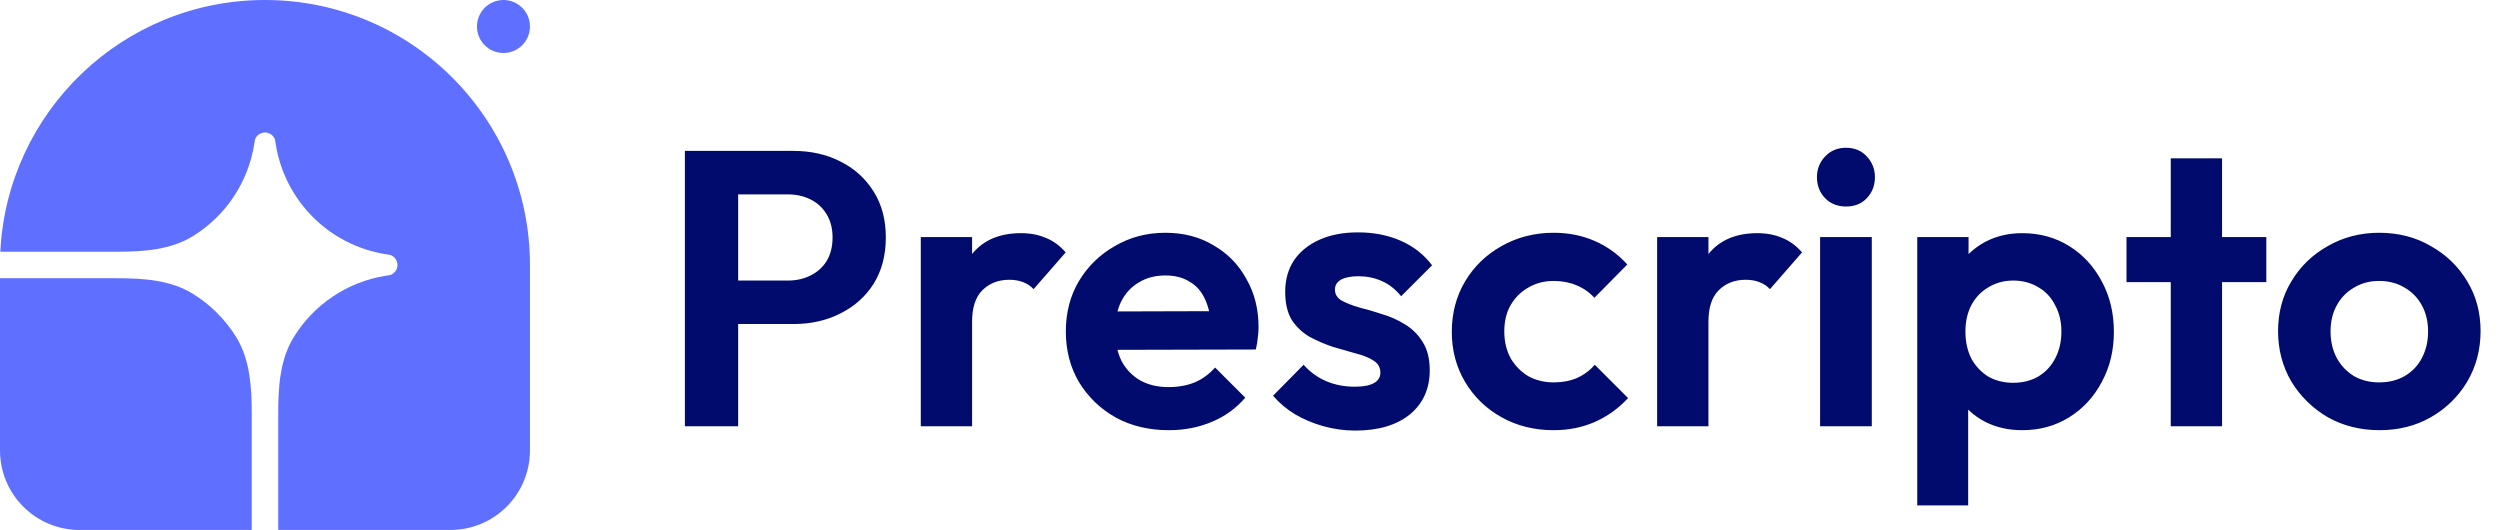
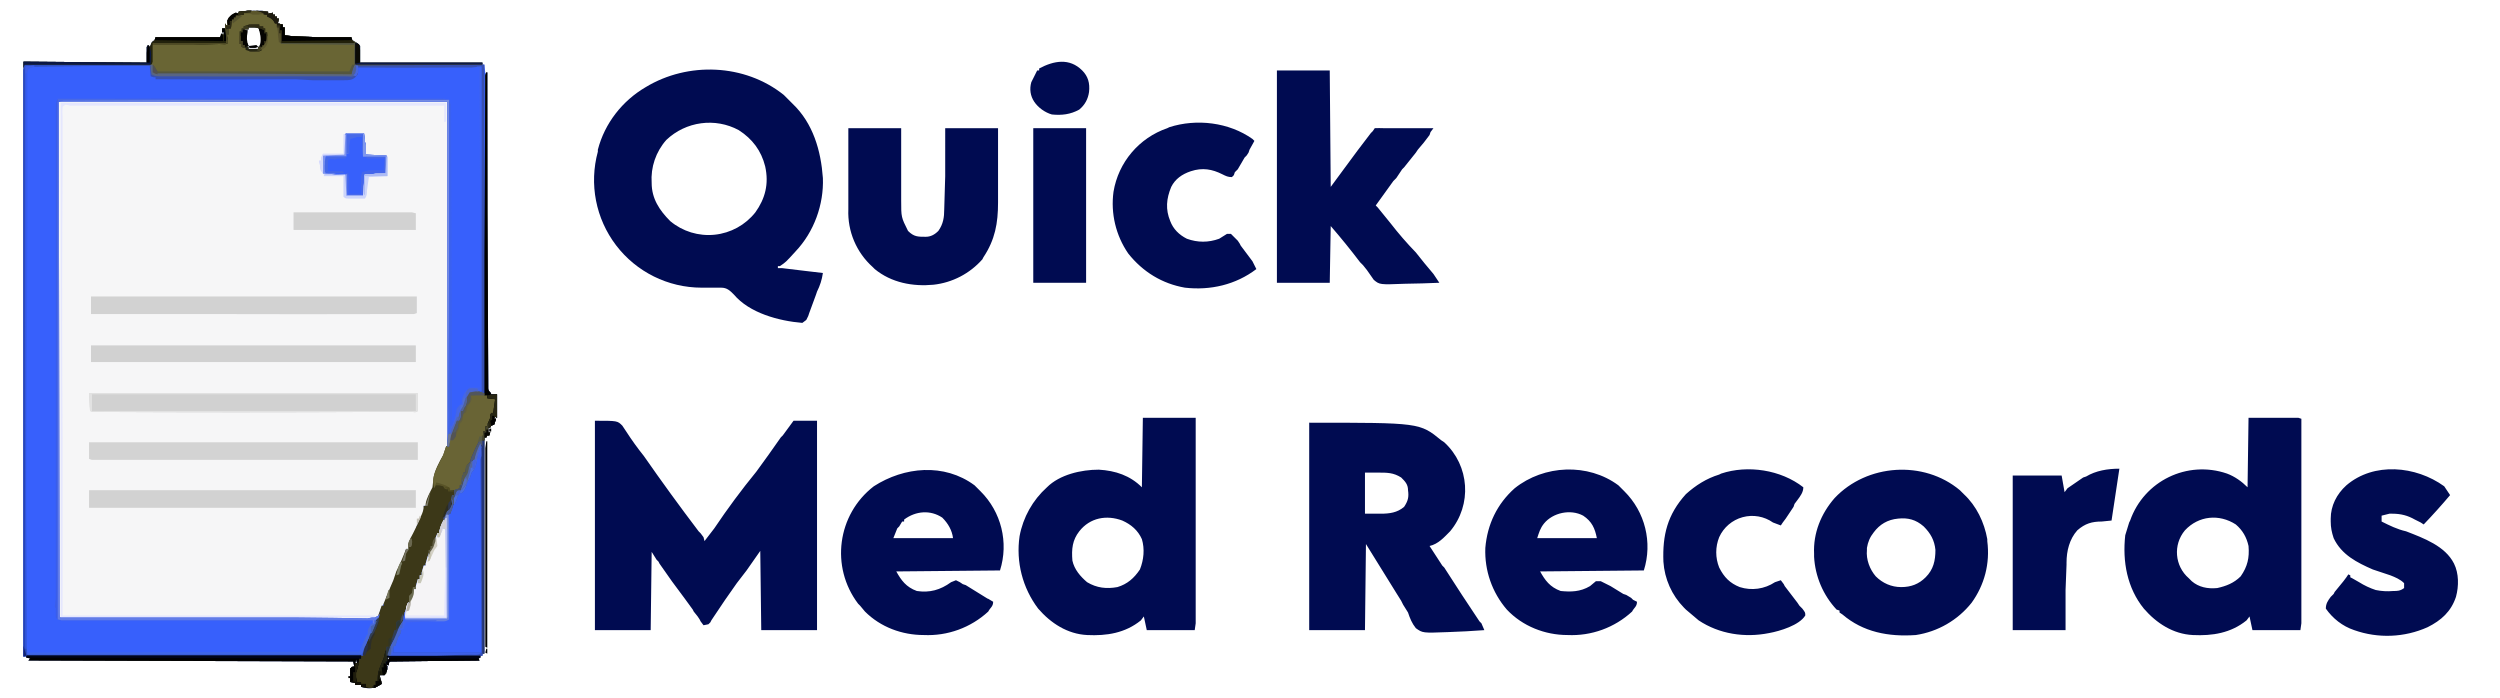
- <svg xmlns="http://www.w3.org/2000/svg" width="217" height="46" viewBox="0 0 217 46" fill="none">
-   <path d="M23 0C35.703 0 46 10.297 46 23V39.1C46 40.93 45.273 42.685 43.979 43.979C42.685 45.273 40.93 46 39.1 46H24.15V35.91C24.15 33.608 24.29 31.223 25.497 29.263C26.362 27.859 27.518 26.657 28.888 25.738C30.258 24.82 31.81 24.208 33.437 23.942L33.878 23.871C34.059 23.808 34.217 23.691 34.328 23.535C34.44 23.379 34.5 23.192 34.5 23C34.5 22.808 34.44 22.621 34.328 22.465C34.217 22.309 34.059 22.192 33.878 22.129L33.437 22.058C31.059 21.67 28.863 20.544 27.159 18.84C25.456 17.137 24.33 14.941 23.942 12.563L23.87 12.122C23.808 11.941 23.691 11.783 23.535 11.671C23.379 11.56 23.192 11.5 23 11.5C22.808 11.5 22.621 11.56 22.465 11.671C22.309 11.783 22.191 11.941 22.129 12.122L22.058 12.563C21.792 14.19 21.18 15.742 20.261 17.111C19.343 18.481 18.141 19.638 16.737 20.502C14.777 21.71 12.392 21.85 10.09 21.85H0.027C0.629 9.682 10.683 0 23 0Z" fill="#5F6FFF" />
-   <path d="M0 24.15H10.09C12.392 24.15 14.777 24.29 16.737 25.498C18.269 26.442 19.558 27.731 20.502 29.263C21.71 31.223 21.85 33.608 21.85 35.91V46H6.9C5.07 46 3.315 45.273 2.021 43.979C0.727 42.685 0 40.93 0 39.1L0 24.15ZM46 2.3C46 2.91 45.758 3.495 45.326 3.926C44.895 4.358 44.31 4.6 43.7 4.6C43.09 4.6 42.505 4.358 42.074 3.926C41.642 3.495 41.4 2.91 41.4 2.3C41.4 1.69 41.642 1.105 42.074 0.674C42.505 0.242 43.09 0 43.7 0C44.31 0 44.895 0.242 45.326 0.674C45.758 1.105 46 1.69 46 2.3Z" fill="#5F6FFF" />
-   <path d="M62.848 28.126V24.352H68.39C69.115 24.352 69.773 24.205 70.362 23.91C70.951 23.615 71.416 23.196 71.756 22.652C72.096 22.085 72.266 21.405 72.266 20.612C72.266 19.841 72.096 19.173 71.756 18.606C71.416 18.039 70.951 17.609 70.362 17.314C69.773 17.019 69.115 16.872 68.39 16.872H62.848V13.098H68.866C70.385 13.098 71.745 13.404 72.946 14.016C74.17 14.628 75.133 15.501 75.836 16.634C76.539 17.745 76.89 19.071 76.89 20.612C76.89 22.153 76.539 23.491 75.836 24.624C75.133 25.735 74.17 26.596 72.946 27.208C71.745 27.82 70.385 28.126 68.866 28.126H62.848ZM59.448 37V13.098H64.072V37H59.448ZM79.923 37V20.578H84.377V37H79.923ZM84.377 27.922L82.643 26.766C82.847 24.749 83.436 23.162 84.411 22.006C85.386 20.827 86.791 20.238 88.627 20.238C89.421 20.238 90.135 20.374 90.769 20.646C91.404 20.895 91.982 21.315 92.503 21.904L89.715 25.1C89.466 24.828 89.16 24.624 88.797 24.488C88.457 24.352 88.061 24.284 87.607 24.284C86.655 24.284 85.873 24.59 85.261 25.202C84.672 25.791 84.377 26.698 84.377 27.922ZM101.457 37.34C99.734 37.34 98.204 36.977 96.867 36.252C95.529 35.504 94.464 34.484 93.671 33.192C92.9 31.9 92.515 30.427 92.515 28.772C92.515 27.14 92.889 25.689 93.637 24.42C94.407 23.128 95.45 22.108 96.765 21.36C98.079 20.589 99.541 20.204 101.151 20.204C102.738 20.204 104.132 20.567 105.333 21.292C106.557 21.995 107.509 22.969 108.189 24.216C108.892 25.44 109.243 26.834 109.243 28.398C109.243 28.693 109.22 28.999 109.175 29.316C109.152 29.611 109.096 29.951 109.005 30.336L95.201 30.37V27.038L106.931 27.004L105.129 28.398C105.084 27.423 104.902 26.607 104.585 25.95C104.29 25.293 103.848 24.794 103.259 24.454C102.692 24.091 101.99 23.91 101.151 23.91C100.267 23.91 99.496 24.114 98.839 24.522C98.181 24.907 97.671 25.463 97.309 26.188C96.969 26.891 96.799 27.729 96.799 28.704C96.799 29.701 96.98 30.574 97.343 31.322C97.728 32.047 98.272 32.614 98.975 33.022C99.677 33.407 100.494 33.6 101.423 33.6C102.262 33.6 103.021 33.464 103.701 33.192C104.381 32.897 104.97 32.467 105.469 31.9L108.087 34.518C107.294 35.447 106.319 36.15 105.163 36.626C104.03 37.102 102.794 37.34 101.457 37.34ZM117.641 37.374C116.712 37.374 115.794 37.249 114.887 37C114.003 36.751 113.187 36.411 112.439 35.98C111.691 35.527 111.045 34.983 110.501 34.348L113.153 31.662C113.72 32.297 114.377 32.773 115.125 33.09C115.873 33.407 116.701 33.566 117.607 33.566C118.333 33.566 118.877 33.464 119.239 33.26C119.625 33.056 119.817 32.75 119.817 32.342C119.817 31.889 119.613 31.537 119.205 31.288C118.82 31.039 118.31 30.835 117.675 30.676C117.041 30.495 116.372 30.302 115.669 30.098C114.989 29.871 114.332 29.588 113.697 29.248C113.063 28.885 112.541 28.398 112.133 27.786C111.748 27.151 111.555 26.335 111.555 25.338C111.555 24.295 111.805 23.389 112.303 22.618C112.825 21.847 113.561 21.247 114.513 20.816C115.465 20.385 116.587 20.17 117.879 20.17C119.239 20.17 120.463 20.408 121.551 20.884C122.662 21.36 123.58 22.074 124.305 23.026L121.619 25.712C121.121 25.1 120.554 24.658 119.919 24.386C119.307 24.114 118.639 23.978 117.913 23.978C117.256 23.978 116.746 24.08 116.383 24.284C116.043 24.488 115.873 24.771 115.873 25.134C115.873 25.542 116.066 25.859 116.451 26.086C116.859 26.313 117.381 26.517 118.015 26.698C118.65 26.857 119.307 27.049 119.987 27.276C120.69 27.48 121.347 27.775 121.959 28.16C122.594 28.545 123.104 29.055 123.489 29.69C123.897 30.325 124.101 31.141 124.101 32.138C124.101 33.747 123.523 35.028 122.367 35.98C121.211 36.909 119.636 37.374 117.641 37.374ZM134.857 37.34C133.179 37.34 131.672 36.966 130.335 36.218C128.997 35.47 127.943 34.45 127.173 33.158C126.402 31.866 126.017 30.415 126.017 28.806C126.017 27.174 126.402 25.712 127.173 24.42C127.943 23.128 128.997 22.108 130.335 21.36C131.695 20.589 133.202 20.204 134.857 20.204C136.149 20.204 137.339 20.442 138.427 20.918C139.515 21.394 140.455 22.074 141.249 22.958L138.393 25.848C137.962 25.372 137.441 25.009 136.829 24.76C136.239 24.511 135.582 24.386 134.857 24.386C134.041 24.386 133.304 24.579 132.647 24.964C132.012 25.327 131.502 25.837 131.117 26.494C130.754 27.129 130.573 27.888 130.573 28.772C130.573 29.633 130.754 30.404 131.117 31.084C131.502 31.741 132.012 32.263 132.647 32.648C133.304 33.011 134.041 33.192 134.857 33.192C135.605 33.192 136.273 33.067 136.863 32.818C137.475 32.546 137.996 32.161 138.427 31.662L141.317 34.552C140.478 35.459 139.515 36.15 138.427 36.626C137.339 37.102 136.149 37.34 134.857 37.34ZM143.839 37V20.578H148.293V37H143.839ZM148.293 27.922L146.559 26.766C146.763 24.749 147.353 23.162 148.327 22.006C149.302 20.827 150.707 20.238 152.543 20.238C153.337 20.238 154.051 20.374 154.685 20.646C155.32 20.895 155.898 21.315 156.419 21.904L153.631 25.1C153.382 24.828 153.076 24.624 152.713 24.488C152.373 24.352 151.977 24.284 151.523 24.284C150.571 24.284 149.789 24.59 149.177 25.202C148.588 25.791 148.293 26.698 148.293 27.922ZM157.984 37V20.578H162.472V37H157.984ZM160.228 17.926C159.502 17.926 158.902 17.688 158.426 17.212C157.95 16.713 157.712 16.101 157.712 15.376C157.712 14.673 157.95 14.073 158.426 13.574C158.902 13.075 159.502 12.826 160.228 12.826C160.976 12.826 161.576 13.075 162.03 13.574C162.506 14.073 162.744 14.673 162.744 15.376C162.744 16.101 162.506 16.713 162.03 17.212C161.576 17.688 160.976 17.926 160.228 17.926ZM175.529 37.34C174.351 37.34 173.285 37.102 172.333 36.626C171.381 36.127 170.622 35.459 170.055 34.62C169.489 33.781 169.183 32.818 169.137 31.73V25.916C169.183 24.828 169.489 23.865 170.055 23.026C170.645 22.165 171.404 21.485 172.333 20.986C173.285 20.487 174.351 20.238 175.529 20.238C177.048 20.238 178.408 20.612 179.609 21.36C180.811 22.108 181.751 23.128 182.431 24.42C183.134 25.712 183.485 27.174 183.485 28.806C183.485 30.415 183.134 31.866 182.431 33.158C181.751 34.45 180.811 35.47 179.609 36.218C178.408 36.966 177.048 37.34 175.529 37.34ZM174.747 33.226C175.563 33.226 176.289 33.045 176.923 32.682C177.558 32.297 178.045 31.775 178.385 31.118C178.748 30.438 178.929 29.656 178.929 28.772C178.929 27.911 178.748 27.151 178.385 26.494C178.045 25.814 177.558 25.293 176.923 24.93C176.289 24.545 175.563 24.352 174.747 24.352C173.954 24.352 173.24 24.545 172.605 24.93C171.971 25.293 171.472 25.814 171.109 26.494C170.769 27.151 170.599 27.911 170.599 28.772C170.599 29.656 170.769 30.438 171.109 31.118C171.472 31.775 171.959 32.297 172.571 32.682C173.206 33.045 173.931 33.226 174.747 33.226ZM166.417 43.868V20.578H170.871V24.896L170.123 28.874L170.837 32.852V43.868H166.417ZM188.421 37V13.744H192.875V37H188.421ZM184.579 24.488V20.578H196.717V24.488H184.579ZM206.542 37.34C204.887 37.34 203.391 36.966 202.054 36.218C200.739 35.447 199.685 34.416 198.892 33.124C198.121 31.809 197.736 30.347 197.736 28.738C197.736 27.129 198.121 25.689 198.892 24.42C199.662 23.128 200.716 22.108 202.054 21.36C203.391 20.589 204.876 20.204 206.508 20.204C208.185 20.204 209.681 20.589 210.996 21.36C212.333 22.108 213.387 23.128 214.158 24.42C214.928 25.689 215.314 27.129 215.314 28.738C215.314 30.347 214.928 31.809 214.158 33.124C213.387 34.416 212.333 35.447 210.996 36.218C209.681 36.966 208.196 37.34 206.542 37.34ZM206.508 33.192C207.346 33.192 208.083 33.011 208.718 32.648C209.375 32.263 209.874 31.741 210.214 31.084C210.576 30.404 210.758 29.633 210.758 28.772C210.758 27.911 210.576 27.151 210.214 26.494C209.851 25.837 209.352 25.327 208.718 24.964C208.083 24.579 207.346 24.386 206.508 24.386C205.692 24.386 204.966 24.579 204.332 24.964C203.697 25.327 203.198 25.837 202.836 26.494C202.473 27.151 202.292 27.911 202.292 28.772C202.292 29.633 202.473 30.404 202.836 31.084C203.198 31.741 203.697 32.263 204.332 32.648C204.966 33.011 205.692 33.192 206.508 33.192Z" fill="#000B6D" />
+ <svg xmlns="http://www.w3.org/2000/svg" width="2555" height="713">
+   <path d="M253 11h15l6 1v2l5-1v2h2v2h2v2h2l-1 5 5 1v3h2v8l8 1h2a1972 1972 0 0 0 23 1h35l1 3 5 3 3 3v17h125v2h2l1 9 2-1a4928250791 4928250791 0 0 1 0 139v3a51475 51475 0 0 1 1 174v7c0 2 1 3 3 5l-1 1h7v24l-2-1-1 2h2l-2 6-3 1-1 2h-2v5h2l-1 3h-2l-1 2h-2v221h-2v2h-2v2l-2 1 1 2-92 1-1 4-2-1 1 2c0 4-1 6-3 9h-5l2 9c-6 4-10 5-17 4l-4-1v-2h-6v-2l-5-1v-14l4-2-1-5-332-1 2-2-4-1v-2l-3 1V63l126 1V48l2-2 1 2 1-2c1-3 1-3 4-5l1-3h66l2-4 1 2 1-3h-2v-4h3v-5l1 2h2l-1-2 2-6 7-5 3 1v-2l9-1Zm1 17v2h-4l1 2 2-1-1 2c-1 6-1 9 2 14l-2 1h2v2h10v-2l2-1c2-7 1-13-2-19h-10Zm-6 6v10h1V34h-1Zm21 1v9h1v-9h-1Zm234 394 1 3ZM396 672l1 4 1-4h-2Zm-32 2-1 4h2l-1-4Zm28 8 1 3Zm-32 2 1 2Z" fill="#F6F6F7" />
+   <path d="M253 11h15l6 1v2l5-1v2h2v2h2v2h2l-1 5 5 1v3h2v8l8 1h2a1972 1972 0 0 0 23 1h35l1 3 5 3 3 3v17h125v2h2l1 9 2-1a4928250791 4928250791 0 0 1 0 139v3a51475 51475 0 0 1 1 174v7c0 2 1 3 3 5l-1 1h7v24l-2-1-1 2h2l-2 6-3 1-1 2h-2v5h2l-1 3h-2l-1 2h-2v221h-2v2h-2v2l-2 1 1 2-92 1-1 4-2-1 1 2c0 4-1 6-3 9h-5l2 9c-6 4-10 5-17 4l-4-1v-2h-6v-2l-5-1v-14l4-2-1-5-332-1 2-2-4-1v-2l-3 1V63l126 1V48l2-2 1 2 1-2c1-3 1-3 4-5l1-3h66l2-4 1 2 1-3h-2v-4h3v-5l1 2h2l-1-2 2-6 7-5 3 1v-2l9-1Zm1 17v2h-4l1 2 2-1-1 2c-1 6-1 9 2 14l-2 1h2v2h10v-2l2-1c2-7 1-13-2-19h-10Zm-6 6v10h1V34h-1Zm21 1v9h1v-9h-1ZM60 104v183a2760749 2760749 0 0 1 0 211v2a87517 87517 0 0 1 0 123v2l1 7h9a1338994416 1338994416 0 0 0 18 0h12a23701 23701 0 0 0 99 0h3a25467 25467 0 0 1 174 1h7l4-3 2-7 2-4 4-6v-3l1-2 8-18 5-12 5-12 1-5h2v-2l7-16 3-8 4-7c2-4 3-7 2-11h2l1-3 1-4 1-2 5-9 1-8c1-9 6-18 10-26 4-7 3-15 3-23a3773 3773 0 0 1 0-17v-13a15569 15569 0 0 0 0-55V104H60Zm443 325 1 3ZM396 672l1 4 1-4h-2Zm-32 2-1 4h2l-1-4Zm28 8 1 3Zm-32 2 1 2Z" fill="#3760FC" />
+   <path d="m801 97 7 7 2 2c21 20 29 48 31 76 1 27-9 55-28 75-10 11-10 11-16 15h-2v2h4l25 3a83478 83478 0 0 0 17 2c-1 7-3 13-6 19l-1 3a1684 1684 0 0 1-7 19l-1 3-1 2-1 2-4 3c-24-2-54-10-70-29-4-4-7-7-13-7h-20a110 110 0 0 1-106-139v-2c7-27 25-50 49-64 43-26 101-24 141 8Zm-120 46a60 60 0 0 0-15 44c0 16 8 28 19 39a61 61 0 0 0 87-9c10-14 14-29 10-47-4-16-13-28-27-37-24-13-54-9-74 10Zm-73 287c23 0 23 0 28 5l4 6a295 295 0 0 0 18 25 2303 2303 0 0 0 56 77l2 2 3 4 1 4 10-13a764 764 0 0 1 43-58 1665 1665 0 0 0 25-35l2-2 11-15h24v214h-57l-1-81-14 20-10 13a1076 1076 0 0 0-24 35l-2 3-1 2-2 2-5 1-3-4-1-2-2-3-4-5-1-2-8-11a845 845 0 0 1-26-36l-1-2-2-2-5-8-1 80h-57V430Zm730 2c113 0 113 0 135 18l3 2a66 66 0 0 1 6 91c-6 6-12 13-21 15l13 20 2 2a2920 2920 0 0 0 36 55l2 2 3 7a875 875 0 0 1-37 2c-26 1-26 1-33-4-4-5-6-10-8-16l-5-8-1-2-1-2a219062 219062 0 0 1-5-8l-31-50-1 88h-57V432Zm57 51v42h16c9 0 17-1 24-7 4-6 5-10 4-17 0-6-3-9-7-13-8-5-14-5-24-5h-13Zm-227-56h54a202963 202963 0 0 1 0 210l-1 7h-14a5148 5148 0 0 1-35 0l-3-14-3 4c-16 13-35 16-55 15s-37-12-50-27a99 99 0 0 1-19-74 89 89 0 0 1 28-50c13-13 35-18 53-18 17 1 32 6 44 18l1-71Zm-65 116c-7 9-8 18-7 30 2 9 8 16 15 22 10 6 20 7 31 5 10-3 17-9 23-18 4-10 5-21 2-31-4-9-11-15-20-19-16-6-33-3-44 11Zm1195-116h51l3 1v20a16343 16343 0 0 0 0 23v19a46636 46636 0 0 1 0 145v2l-1 7h-14a5148 5148 0 0 1-35 0l-3-14-3 4c-16 13-35 16-55 15s-37-12-50-27c-17-21-22-48-19-75l4-13 1-2a78 78 0 0 1 99-48c8 3 15 8 21 14l1-71Zm-65 115a35 35 0 0 0 4 49l3 3c7 6 16 8 26 7 9-2 17-5 24-12 7-10 9-19 8-31-2-9-6-16-13-22-17-11-38-9-52 6Z" fill="#000B51" />
+   <path d="M497 74h1v2a138493 138493 0 0 0 1 321c0 2 1 3 3 5l-1 1h7v24l-2-1-1 2h2l-2 6-3 1-1 2h-2v5h2l-1 3h-2l-1 2h-2v221h-2v2h-2v2l-2 1 1 2-92 1-1 4-2-1 1 2c0 4-1 6-3 9h-5l2 9c-6 4-10 5-17 4l-4-1v-2h-6v-2l-5-1v-14l4-2-1-5-332-1 2-2-4-1v-2l344-1 3-10 7-15 7-19 2-6h2v-2l7-17 3-7 3-9a226 226 0 0 0 10-23h2v-2l2-8a220 220 0 0 0 11-23c2-4 3-7 3-11h2v-2c1-6 4-11 7-17l1-9c1-8 6-17 10-24l3-9h3v-3c0-5 1-8 4-13l4-10h2l2-10h2v-2c4-16 4-16 9-19 5 0 9 2 14 3a442897445 442897445 0 0 0 0-140v-3a156260 156260 0 0 0 0-182l1-3Zm6 355 1 3ZM396 672l1 4 1-4h-2Zm-32 2-1 4h2l-1-4Zm28 8 1 3Zm-32 2 1 2Z" fill="#3C3818" />
+   <path d="M1305 72h54l1 119 14-19a1635 1635 0 0 1 27-36l2-2 2-3a108 108 0 0 1 9 0h4a6265 6265 0 0 0 15 0h32l-3 4-1 3a193 193 0 0 1-12 15l-2 3a1270 1270 0 0 0-12 15l-2 2-6 9-3 3a1590 1590 0 0 1-18 25l2 2 13 16a353 353 0 0 0 26 30 633 633 0 0 0 18 22l2 3 4 6a1191 1191 0 0 1-35 1c-26 1-26 1-32-4l-7-10-4-5-3-3a751 751 0 0 0-30-37l-1 58h-54V72Zm698 429 2 2 2 2c13 12 21 29 24 46v2c3 23-3 45-16 63a90 90 0 0 1-57 33c-28 2-54-3-75-21l-3-2v-2l-3-1a86 86 0 0 1-23-54v-3c-1-21 7-41 21-57 33-35 91-39 128-8Zm-88 43c-4 5-6 10-7 16v2c-1 10 3 20 9 27 7 7 16 11 26 11s18-3 25-10c8-8 10-17 10-28-1-10-5-17-12-24-8-7-16-9-26-8-11 1-19 6-25 14Zm-261-48 4 4 2 2a80 80 0 0 1 20 81l-106 1c5 9 10 16 21 20 10 1 20 1 30-5l6-5h5l10 5 13 8 3 1 5 3 2 2 2 1 2 1c0 5-3 6-5 10a91 91 0 0 1-66 24c-23 0-46-9-62-26a91 91 0 0 1-22-63c2-24 12-45 30-61 30-24 75-26 106-3Zm-76 39c-4 5-5 9-7 15h61c-2-10-5-17-14-23-13-7-31-3-40 8Zm-582-39 4 4 2 2a80 80 0 0 1 20 81l-106 1c5 9 10 16 21 20 13 2 24-1 35-9l5-2 4 2 3 2 3 1a553126341 553126341 0 0 0 21 13l2 1 5 3c0 5-3 6-5 10a91 91 0 0 1-66 24c-22 0-44-8-60-24l-5-6-2-2a86 86 0 0 1 16-120c31-20 72-24 103-1Zm-72 35v2h-2l-3 5-2 2-4 10h61c-1-8-5-15-11-21-12-8-27-7-39 2Zm-57-400h54v20a9690 9690 0 0 0 0 54c0 17 0 17 7 31 6 6 10 6 18 6 5 0 9-2 13-6 5-7 6-14 6-22a339033988 339033988 0 0 1 1-34v-49h54v33a5939 5939 0 0 0 0 43c0 21-3 38-15 56l-1 2a78 78 0 0 1-50 26c-21 2-43-2-60-16l-2-2a75 75 0 0 1-25-59v-3a3642 3642 0 0 1 0-31v-49Zm1631 366 6 9a636 636 0 0 1-27 30l-3-2-4-2-2-1c-7-4-14-6-23-6h-3l-8 2v6c8 4 16 8 25 10 18 7 40 15 49 33 5 10 5 23 2 34-5 15-15 24-29 31a101 101 0 0 1-75 3c-12-4-22-12-29-22 0-5 2-8 5-12l3-3 1-2 9-11 3-4 2-3 2 1v2l2 1 7 4a77 77 0 0 0 17 8 61 61 0 0 0 18 1c4 0 7 0 11-3v-5c-4-4-9-6-14-8l-3-1-15-5c-16-7-32-15-40-32-2-6-3-11-3-17v-3c0-13 6-25 16-34 28-24 71-20 100 1ZM1280 142l2 2-5 9-1 3-2 3-2 2a4460 4460 0 0 1-7 12l-3 3-1 3-2 2c-4 0-6-1-10-3-10-5-20-7-32-3-9 3-16 8-20 16-5 12-6 23-1 35 3 8 9 14 17 18 11 4 22 4 33 0l8-5h4l5 5 2 2 2 3 1 2a1520 1520 0 0 1 12 16l1 2 3 6c-21 16-47 22-73 19-23-4-43-16-58-35a90 90 0 0 1-15-63 83 83 0 0 1 55-65l2-1c28-9 61-5 85 12Zm563 356c0 5-3 9-6 13l-3 4-1 3-8 12-3 4-2 3-8-3a37 37 0 0 0-55 15c-4 10-4 21 0 31 5 10 11 16 21 20a42 42 0 0 0 36-5l6-2 3 4 1 2a3239 3239 0 0 1 13 17l2 3 3 3c3 4 3 4 3 7-6 10-26 16-37 18-25 5-51 1-72-13l-13-11-2-2a74 74 0 0 1-21-47c-1-27 4-48 23-69 10-9 21-16 34-20l2-1c27-9 61-4 84 14Zm323-19-8 53-10 1c-10 0-17 2-25 9-8 9-11 21-11 33v2a2742 2742 0 0 0-1 26v41h-54V486h50l3 17 3-4 16-11 3-1c10-6 22-8 34-8Z" fill="#000B51" />
+   <path d="M491 453c3 4 2 7 2 11v12a7862 7862 0 0 0 0 24v170h-96c-1-4 0-7 2-11l1-2 6-11 1-3 2-6 4-9 4-12h2v-2l2-4 2-8h2v-3l2-7h2v-4h2v-3l2-7h2v-2l2-7 1-3 2-4c3-3 4-6 5-10v-2l2-5h2v-2l7-17 4-1v-2l2-4v-5c1-5 2-8 5-12l4-1v-3c2-6 3-11 7-16l3-9 3-3 2-6 5-11Z" fill="#3861FB" />
+   <path d="M253 11h15l6 1v2l5-1v2h2v2h2v2h2l-1 5 5 1v3h2v8l8 1h2a1972 1972 0 0 0 23 1h35l1 3 5 3 3 3v17h125v2l-128 1-1 8-3 3h-19a4797 4797 0 0 0-22 0h-17a14120 14120 0 0 1-137 0h-2c-4 0-6 0-9-2l-1-9-129-1-1 4v-7l126 1V48l2-2 1 2 1-2c1-3 1-3 4-5l1-3h66l2-4 1 2 1-3h-2v-4h3v-5l1 2h2l-1-2 2-6 7-5 3 1v-2l9-1Zm1 17v2h-4l1 2 2-1-1 2c-1 6-1 9 2 14l-2 1h2v2h10v-2l2-1c2-7 1-13-2-19h-10Zm-6 6v10h1V34h-1Zm21 1v9h1v-9h-1Z" fill="#696534" />
+   <path d="M1056 131h54v158h-54V131Z" fill="#000B51" />
+   <path d="M91 402h336v18c-2 2-4 1-6 1h-8a6754 6754 0 0 0-15 0h-13a26154 26154 0 0 1-287 0h-3l-3-1-1-18Z" fill="#D1D1D1" />
+   <path d="M91 452h336v18a446753 446753 0 0 1-143 0h-3a164004 164004 0 0 0-180 0h-7l-3-1v-17Z" fill="#D3D3D3" />
+   <path d="M91 501h334v18H91v-18Zm2-198h333v17l-3 1h-7a2395208805 2395208805 0 0 1-19 0h-12a24373 24373 0 0 1-150 0h-3a1200540 1200540 0 0 0-139 0v-18Z" fill="#D2D2D2" />
+   <path d="M93 353h332v17H93v-17Z" fill="#D1D1D1" />
+   <path d="M59 101h15a3168 3168 0 0 0 19 0h14a12774 12774 0 0 1 189 0h7a114520 114520 0 0 1 145 0h4l7 1a457948 457948 0 0 1 0 146v3a169022 169022 0 0 0-1 203h-1V104H60l1 527h243a7435 7435 0 0 1 72 1l4-1h3l4-2 1-2-1 5-4 2v4h-2v-4h-2a133679 133679 0 0 1-134 0h-3a49680 49680 0 0 0-168 0H64c-4 0-5 0-7-3v-9l-1-2 1-9a4220 4220 0 0 0 0-25v-19a14436 14436 0 0 1 0-69v-2a225526 225526 0 0 0 0-172v-80a501824 501824 0 0 1 0-131v-3c0-4 0-6 2-9Z" fill="#3A5DE9" />
+   <path d="M25 66a67779 67779 0 0 1 117 0h10l3 1a74 74 0 0 1 0 7v2l11 1h11a15082 15082 0 0 1 22 0h14a38614 38614 0 0 0 140 0h2c5 0 5 0 8-2l1-4 1-5h130v336h-5l-1-2h3V68l-10 1h-15a5764 5764 0 0 1-101 0v3c0 4 0 4-3 7s-7 3-11 3h-11a2776 2776 0 0 0-22 0l-17-1a9797 9797 0 0 1-143 0v-2h-2l-3-1-1-11-127 1v93a831878 831878 0 0 0 0 161v3a510454 510454 0 0 1 1 333v3l1 8 342-1 3-10 3-2-5 14-347 1V462a3586107 3586107 0 0 0 0-240v-3a113552 113552 0 0 0 0-139v-8l1-6Z" fill="#3750B2" />
+   <path d="m485 399 10 3v2h3v3l8 1c0 9 0 9-2 14h-2v2c0 4-2 8-4 12h-2v5h-2v7l-1 2-2 1-3 4-1 3-5 11-1 3-3 3c-2 3-2 5-2 8h-2l-2 13h-2v3c-3 2-6 2-10 2l-2-3-12-4-2 5c-4-11 2-19 6-28l3-6 3-9h3v-3c0-5 1-8 4-13l4-10h2l2-10h2v-2c5-19 5-19 12-19Z" fill="#696435" />
+   <path d="M1106 72c6 6 8 13 7 22-1 7-4 13-10 18-9 5-18 6-28 5-7-2-14-7-18-13s-5-13-3-20l6-12h2v-2c15-8 31-11 44 2Z" fill="#000B51" />
+   <path d="M455 529h2v103h-43c1-11 1-11 3-16h2v-2l2-4 2-8h2v-3l2-7h2v-4h2v-3l2-7h2v-2l2-7 1-3 2-4c3-3 4-6 5-10v-2l2-5h2v-2c1-5 3-10 6-14Z" fill="#F5F4F6" />
+   <path d="M300 217a62465 62465 0 0 1 111 0h10l4 1v17H300v-18Z" fill="#D2D2D2" />
+   <path d="M356 136h16l1 7v2l1 3v10l21 1v16l-1 3h-8l-3 1h-10v10l-1 3v6l-1 3h-11l-7-1v-8a483394954 483394954 0 0 0 0-13h-19l-4-2v-18l7-1h15v-18c0-3 1-4 4-4Z" fill="#3760FB" />
+   <path d="M62 105h394v19l-2 1v-17h-6a573037 573037 0 0 1-158 0h-4a216410 216410 0 0 0-211 0h-3l-5-1-3 2a72 72 0 0 0 0 11v9a5465 5465 0 0 1 0 24v19a19812 19812 0 0 0 0 278v179h319v2H62V105Z" fill="#E5E7FE" />
+   <path d="M25 66h129v1L26 68v93a831878 831878 0 0 0 0 161v3a510454 510454 0 0 1 1 333v3l1 8 342-1 3-10 3-2-5 14-347 1V462a3586107 3586107 0 0 0 0-240v-3a113552 113552 0 0 0 0-139v-8l1-6Z" fill="#2E50C4" />
+   <path d="M27 670h342v3h-2v2c-1 5-1 9-4 14l2 8h4v2h5v3l3 1-8-1v-2h-6v-2l-5-1v-14l4-2-1-5-332-1 2-2-4-1v-2Zm337 4-1 4h2l-1-4Zm-4 10 1 2Z" />
+   <path d="M62 102h397v224a179832 179832 0 0 1-1 128h-1V104H61l1-2Z" fill="#748BE4" />
+   <path d="m262 11 12 1v2l5-1v2h2v2h2v2h2l-1 5 5 1v3h2v8l8 1h2a1972 1972 0 0 0 23 1h35l1 3 5 3 3 3v17h125v2l-130 1-3 9a83028 83028 0 0 1-194 0h-2c-6 0-6 0-8-2v-8c3 2 3 4 5 7h196l3-7h2V46l-75-1V34h-2v-6h-2v-4h-2l-1-2c-2-3-4-4-7-5v-2h-2l-3-1h-3l-2-1-1-2Z" fill="#54563F" />
+   <path d="M59 104h1l1 527h243a7435 7435 0 0 1 72 1l4-1h3l4-2 1-2-1 5-4 2v4h-2v-4a424257893 424257893 0 0 0-137 0h-3a149438 149438 0 0 0-168 0H63l-4-1V104Z" fill="#617CE8" />
+   <path d="M253 11h4l-1 2h-7v2l-8 1v2h-2v2h-2l-1 9h-2v6h-2v2l1 2v5c-2 2-5 1-8 1h-2a2588 2588 0 0 1-26 1h-41v17l-1 3h-37a20665 20665 0 0 1-93 0l-1 4v-7l126 1V48l2-2 1 2 1-2c1-3 1-3 4-5l1-3h66l2-4 1 2 1-3h-2v-4h3v-5l1 2h2l-1-2 2-6 7-5 3 1v-2l9-1Z" fill="#22220C" />
+   <path d="M497 74h1v2a138493 138493 0 0 0 0 137v3a51475 51475 0 0 1 1 181c0 2 1 3 3 5l-1 1h7v24l-2-1-1 2h2l-2 6-3 1-1 2h-2v5h2l-1 3h-2l-1 2h-2v3h-2l1-9h2v-5h2v-2l3-7v-3l1-2h2l2-14-8-1v-3h-3a429535 429535 0 0 1 0-141v-2a158662 158662 0 0 0 1-177v-7l1-3Zm6 355 1 3Z" />
+   <path d="M491 453c3 4 2 7 2 11v12a7862 7862 0 0 0 0 24v170h-96c-1-4 0-7 2-11l1-2 5-9 2-5c1-4 2-6 5-9l-1 8h-2l1 2c0 3-1 4-3 7l-3 9h-2v7h90l-1-207c-3 3-3 8-4 13-1 4-2 7-5 10l-2 6-2 3-1 3c-1 4-2 6-5 9h-3l-1 3-3 8h-2c-1-6 1-8 4-13l4-1v-3c2-6 3-11 7-16l3-9 3-3 2-6 5-11Z" fill="#304DB8" />
+   <path d="m383 634 2 1-7 16-2 3-3 6-3 9H28v-2l339-1 3-7a791 791 0 0 1 5-10l1-1v-4l3-6 2-1 2 1v-4Z" fill="#3F66E9" />
+   <path d="M91 402h336v18c-2 2-4 1-6 1h-8a6754 6754 0 0 0-15 0h-13a26154 26154 0 0 1-287 0h-3l-3-1-1-18Zm3 1v17h331v-17H94Z" fill="#E2E2E2" />
+   <path d="M27 670h342v3l-342-1v-2Z" fill="#00041A" />
+   <path d="M490 450h5v218h-2v-3a180751 180751 0 0 0-1-203l-1-8-1 3-2 5-1 2-2 6-3 1-1 4-3 9c-3 4-4 7-5 11l-2 6h-2l-2 1-2 5-1 2v5l-4 11-4 2-2 5-1-4 1-2 1-2 4-3v-2l3-13h2v-5l6-2v-3h2v-8l2-5h2v-3c0-4 1-4 4-7l2-6 4-9 1-2 3-6Z" fill="#233477" />
+   <path d="M24 70h1v172a2216749 2216749 0 0 0 0 81v3a508744 508744 0 0 1 1 328v3l1 13-3 1V70Z" fill="#2645B7" />
+   <path d="M35 67v1l-3 1-4 2a272 272 0 0 0 0 12v11a21257 21257 0 0 1 0 126v3a1020401 1020401 0 0 1-1 271v169h-1V68l9-1Z" fill="#335AEF" />
+   <path d="M459 104h1v331l3-1 2-4v-3l2-10 3-3 2-1v-2c0-5 2-8 5-12 3-2 4-2 7-2h4l1 3h-7c-4 6-6 13-9 20h-2v3c0 3 0 4-2 7h-2v2l-3 8-1 3-3 5-1 4v4h-2v-2a263 263 0 0 0 1-40v-13a26183 26183 0 0 0 1-152v-3a1294303 1294303 0 0 1 0-142Z" fill="#4165E4" />
+   <path d="M394 665h1v5h96v2l-2 1 1 2-92 1-1 4-2-1 1 2c0 4-1 6-3 9h-5l2 9-7 4-3-1h2v-2h2v-4h2v-3c0-7 3-13 6-20l2-8Zm2 7 1 4 1-4h-2Zm-4 10 1 3Z" fill="#000415" />
+   <path d="m262 11 12 1v2l5-1v2h2v2h2v2h2l-1 5 5 1v3h2v8l8 1h2a1972 1972 0 0 0 23 1h35l1 3 3 3h-76V34h-2v-6h-2v-4h-2l-1-2c-2-3-4-4-7-5v-2h-2l-3-1h-3l-2-1-1-2Z" fill="#21200A" />
+   <path d="M356 136h16l1 7v2l1 3v10l21 1v16l-1 3h-8l-3 1h-10v10l-1 3v6l-1 3h-11l-7-1v-8a483394954 483394954 0 0 0 0-13h-19l-4-2v-18l7-1h15v-18c0-3 1-4 4-4Zm1 6-1 8v7h-2v3h-21l-1 9v4l1 4a88 88 0 0 0 8 0l3 1h11v21h16l1-21 22-1v-17h-23l-1-20h-8c-3 0-3 0-5 2Z" fill="#7C93EE" />
+   <path d="M154 66h2l1 6 1 3a189 189 0 0 0 10 0h9a14075 14075 0 0 1 22 0h17a50196 50196 0 0 0 144 1l2-9h3l-2 10c-3 2-6 1-10 1h-11a4797 4797 0 0 0-22 0h-17a14120 14120 0 0 1-137 0h-2c-4 0-6 0-9-2l-1-5v-5Z" fill="#586583" />
+   <path d="M497 451h1v211l-2-1a178123 178123 0 0 1 0-201v-2l1-7Z" />
+   <path d="M59 101h396v1h-3a610707 610707 0 0 0-165 0h-3a226997 226997 0 0 1-215 1h-4l-6 1v-3Z" fill="#4869E5" />
+   <path d="M487 68h5v332l-4-1v-2l-10 2 1-3h12a141137 141137 0 0 0 0-139v-3a51807 51807 0 0 1-1-182v-2l-3-2Z" fill="#3D62EE" />
+   <path d="M363 44h2l3 3v17h125v2H363V44Z" fill="#0D1945" />
+   <path d="M460 106h1l1 325 2-1-1 5h-3V106Z" fill="#3B61EF" />
+   <path d="M457 525h2a15853 15853 0 0 1 0 98v10c-3 2-4 2-7 2h-6a1502058847 1502058847 0 0 0-34-1l1-8 2-1-1 7h43V529h-2l2-4Z" fill="#627EE4" />
+   <path d="M260 25h5v2h4v2h2v4h2c1 6 0 11-4 16l-1 1-1 2-7 1h-3l-6-2v-2l-4-1v-3h-2V32h2v-3h2v-2c4-2 7-2 11-2Zm-6 3v2h-4l1 2 2-1-1 2c-1 6-1 9 2 14l-2 1h2v2h10v-2l2-1c2-7 1-13-2-19h-10Zm-6 6v10h1V34h-1Zm21 1v9h1v-9h-1Z" fill="#252513" />
+   <path d="M151 46c5 5 3 13 3 20H25l-1 4v-7l126 1V48l1-2Z" fill="#0A1744" />
+   <path d="M411 634h1l-1 8h-2l1 2c0 3-1 4-3 7l-3 9h-2v7h90c-3 3-7 2-11 2h-3a1926 1926 0 0 1-31 1h-50c-1-4 0-7 2-11l1-2 6-11 1-3 4-9Z" fill="#3D60E7" />
+   <path d="M287 25h2v3h2v8l8 1h2a1972 1972 0 0 0 23 1h35l1 3-72 1V31h-2l1-6Z" />
+   <path d="M395 160h1v20l-19 1-2 14c0 3 0 5-2 8h-13c-7 0-7 0-9-2v-21h-20v-3l1 1a81 81 0 0 0 7 0l4 1h10l1 21h17v-10l1-3v-6l1-3h8l3-1h10l1-17Z" fill="#CDD5FB" />
+   <path d="m485 399 10 3v2h-8l-6 1 1 2c0 4-2 5-4 8l-1 4-1 3-3 1v3c0 4 0 4-3 7l-1 5-5 11-5 1 8-20h2l2-10h2v-2c5-19 5-19 12-19Z" fill="#605D3E" />
+   <path d="M354 136h18l1 7v2l1 3v10l21 1v18h-1v-17h-23l-1-12v-8h-5l-3 1-4 1-1 8v7h-3v-21Z" fill="#486AE8" />
+   <path d="M484 397h4l1 3h-7c-4 6-6 13-9 20h-2v3c0 3 0 4-2 7h-2v2a48 48 0 0 1-4 11l-3 5-1 4v4h-2a1286 1286 0 0 1 1-9l1-5h2v-3l5-15 1-6 3-4 2-1v-2c0-5 2-8 5-12 3-2 4-2 7-2Z" fill="#4466E6" />
+   <path d="M226 34c2 2 2 2 2 8l-70-1 1-3h66l1-4Z" />
+   <path d="m491 453 1 4-1 2c-3 4-3 9-4 14-1 4-2 7-5 10l-2 6-2 3-1 3c-1 4-2 6-5 9h-3l-1 3-3 8h-2c-1-6 1-8 4-13l4-1v-3c2-6 3-11 7-16l3-9 3-3 2-6 5-11Z" fill="#4A6EE1" />
+   <path d="M490 450h3v6l-2-2-1 3-2 5-1 2-2 6-3 1-1 4-3 9c-3 4-4 7-5 11l-2 6h-2l-2 1-2 5-1 2v5l-4 11-4 2-2 5-1-4 1-2 1-2 4-3v-2l3-13h2v-5l6-2v-3h2v-8l2-5h2v-3c0-4 1-4 4-7l2-6 4-9 1-2 3-6Z" fill="#4F596F" />
+   <path d="M253 11h4l-1 2h-7v2l-8 1v2h-2v2h-2l-1 9h-2v6h-2a150687500 150687500 0 0 0 1 9c-2 2-5 1-8 1h-2a2588 2588 0 0 1-26 1h-41v-2h75l-1-20 1 2h2l-1-2 2-6 7-5 3 1v-2l9-1Z" fill="#504C25" />
+   <path d="M455 529h2v103h-43v-1h42l-1-90-3-1v2l-3 7h-2v-4h2v-2c1-5 3-10 6-14Z" fill="#BAC4F4" />
+   <path d="M402 672h7a3626 3626 0 0 1 31 0l17 1h32l1 2-92 1-1 4-2-1c2-7 2-7 7-7Z" />
+   <path d="M374 160h20v17l-22 1-1 21h-16v-21l-2-1h3l1 7v14h12v-4a6640 6640 0 0 1 0-9v-5l1-4 7-2h15l1-12h-18l-1-2Z" fill="#4466EA" />
+   <path d="M508 403v24l-2-1-1 2h2l-2 6-3 1-1 2h-2v5h2l-1 3h-2l-1 2h-2v3h-2l1-9h2v-5h2v-2l3-7v-3l1-2h2l2-14-8-1v-3l10-1Zm-5 26 1 3Z" fill="#272613" />
+   <path d="M455 580h1v51h-42c1-11 1-11 3-15h2l1-3v2l-2 9h-2v5h38l1-49Z" fill="#E2E4FE" />
+   <path d="M394 665h1l1 11h-2l1 4v8l-2 2h-5l2 9-7 4-3-1h2v-2h2v-4h2v-3c0-7 3-13 6-20l2-8Zm-2 17 1 3Z" fill="#232513" />
+   <path d="m367 677-3 10c-1 3 0 6 1 10h4v2h5v3l3 1-8-1v-2h-6v-2l-5-1v-14l4-2 1-3 4-1Zm-7 7 1 2Z" fill="#110F06" />
+   <path d="M387 631v5l-1 3-1 3-2 3v3l-3 6-1 6v3l-5 4-1 3-2-1c3-9 5-17 10-25l4-10 2-3Z" fill="#2D2E28" />
+   <path d="M412 627v5l-2 6-3 6c-1 5-2 7-5 11-4 7-4 7-5 15h-2v-9h3v-3l3-7 2-7h2v-8l2-2 1 1 4-8Z" fill="#313E56" />
+   <path d="M411 634h1l-1 8h-2l1 2c0 3-1 4-3 7l-2 6-1 3-2 1-1 4-1 2v2h-4l9-21 2-5 4-9Z" fill="#4866C8" />
+   <path d="M456 526h2v105h-1V529h-2l1-3Z" fill="#8A9EE7" />
+   <path d="M333 160h21l-1 2h-8l-3 1c-4-1-4-1-7 1v11h15l2 2h-17l-3-1v-11l1-5Z" fill="#4467E7" />
+   <path d="m485 399 10 3v2h-14v3c-1 4-1 5-4 7l-6 16h-2l2-10h2v-2c5-19 5-19 12-19Z" fill="#51565C" />
+   <path d="M477 405v5l-1 4-2 3-1 3h-2v3c0 3 0 4-2 7h-2v2a48 48 0 0 1-4 11l-3 5-1 4v4h-2a1286 1286 0 0 1 1-9l1-5h2v-3l4-8 2-5h2v-3l4-8 2-7 2-3Z" fill="#4E66BC" />
+   <path d="M354 136h18l1 7v2l1 3v10l21 1v18h-1v-17h-23v-23h-17v-1Z" fill="#7F97ED" />
+   <path d="m363 44 4 1 1 6v13l-5 1V44Z" fill="#0B0B05" />
+   <path d="m262 11 12 1v2l5-1v2h2v2h2v2h2l-1 5h2v2h-3v-2h-2l-1-2c-2-3-4-4-7-5v-2h-2l-3-1h-3l-2-1-1-2Z" fill="#1D1A0E" />
+   <path d="m383 634 2 1-7 16-2 3-4 9h-1c-1-5 2-9 4-14l1-1v-4l3-6 2-1 2 1v-4Z" fill="#4869DB" />
+   <path d="M395 160h1v20h-23v19h-1v-18l1-3h8l3-1h10l1-17Z" fill="#AEBCF4" />
+   <path d="m351 137 2 1-1 20-22 1v18c-3-3-3-4-3-8l-1-3v-2h2v-3l2-4h21v-20Z" fill="#D6DAFD" />
+   <path d="M253 11h4l-1 2h-7v2l-8 1v2h-2v2h-2v2h-2v4h-2l-1-5c2-4 5-7 9-8l3 1v-2l9-1Zm11 17 6 3v3h2v8h-2v4h-2v2l-3-1 1-2c1-6 0-11-2-17Z" fill="#050401" />
+   <path d="m248 30 5 1v2c-1 5-1 9 1 14l-4 1v-2h-2v-4h-2v-9h2v-3Z" fill="#060501" />
+   <path d="M254 25h11v2h4v2h2v4h2a234 234 0 0 1 0 8c0 2-1 3-3 5v-4h2v-8h-2v-3c-3-2-6-2-10-3h-6v-3Z" fill="#2F2C15" />
+   <path d="M455 530h1v11l-4-1v2l-3 7h-2v-4h2v-2c1-5 3-10 6-13Z" fill="#D2CFD6" />
+   <path d="M482 471h1v7h-2v2c-4 15-4 15-9 21l-1-2 2-5 1-3 5-12 3-8Z" fill="#52669C" />
+   <path d="M467 430h2a2800 2800 0 0 1-3 12v4l-3 4h-4l8-20Z" fill="#535455" />
+   <path d="M498 433h1v9h2l-1 3h-2l-1 2h-2v3h-2l1-9h2v-5h2v-3Z" fill="#46452A" />
+   <path d="M419 613c2 4 0 7-1 11h-2v5h24v1h-26c1-10 1-10 3-14h2v-3Z" fill="#ECEBF7" />
+   <path d="m446 549 1 9-3 4-5 11-2 1 6-18 3-7Z" fill="#D3D0C5" />
+   <path d="M235 22h2l-1 7h-2v6h-2l1 9c-2-2-2-3-2-6l-1-3V24l1 2h4v-4Z" fill="#4B4825" />
+   <path d="M412 634h34v1l-31 1-3 7-3 1v-2h2l1-8Z" fill="#4064EE" />
+   <path d="M387 631v4c-2 6-4 11-7 15l-3 6v-4l1-3 1-2 3-5 3-9 2-2Z" fill="#333F54" />
+   <path d="M462 511h1c0 6 0 9-3 14l-4 2-2 5-1-4 1-2 1-2 4-3v-2l3-8Z" fill="#4A5E9B" />
+   <path d="M151 46c2 2 2 2 2 6a330 330 0 0 1 0 12h-3V54l1-8Z" />
+   <path d="m253 26 1 4h-6v3h-2v9h2v4h2v3l-3-1v-3h-2V32h2v-3h2v-2l4-1Z" fill="#3B3A1E" />
+   <path d="m360 681 3 1v5h-2v9l-3 1v-11c0-3 0-3 2-5Zm0 3 1 2Z" fill="#010100" />
+   <path d="M420 550c2 3 1 6 0 9h-2v2l-3 5-1 7-3 1 4-13h2v-2c0-4 1-6 3-9Z" fill="#767362" />
+   <path d="m472 491 2 3-3 7-4 1-2 5-3 4v-5h2v-5l6-2v-3h2v-5Z" fill="#455166" />
+   <path d="m461 511 1 4-1 2-1 2-3 3-3 7h-2l4-11 2-3 3-4Z" fill="#2D2D22" />
+   <path d="m488 397 1 3h-3l-6 1-3 5h-1c0-5 0-5 2-8 3-2 6-1 10-1Z" fill="#4A65CC" />
+   <path d="m367 677-3 10v10l-3-1v-9h2v-9l4-1Z" fill="#1F1D0D" />
+   <path d="M479 474c0 6 0 10-4 14l-1 5-2-4 2-6h2v-3c0-3 0-3 2-5l1-1Z" fill="#565A4D" />
+   <path d="M412 627v7l-6 9h-1v-7l2-2 1 1 4-8Z" fill="#2D3734" />
+   <path d="M477 405v5l-1 4-2 3-1 3h-2v3c0 3-1 4-3 7 1-6 2-10 5-15l1-3 3-7Z" fill="#506299" />
+   <path d="M392 678h2l2 6-3 6h-2l-1-8h2v-4Zm0 4 1 3Z" fill="#010200" />
+   <path d="m387 693 3 3v3l-7 4-3-1h2v-2h2v-4h3v-3Z" fill="#060501" />
+   <path d="M445 549v4l-1 3-1 3-3 5-2 6v-8h2v-4h2v-2c0-3 1-5 3-7Z" fill="#625E47" />
+   <path d="m248 16-10 8-1-4h2v-2h2v-2h7Z" fill="#57542F" />
+   <path d="M400 653h1l-4 16-2 1v-9h3v-3l2-5Z" fill="#2B3641" />
+   <path d="M446 493c10 3 10 3 14 6v2l4 1h-6v-2h-2l-2-1-1-2-4-1h-4l1-3Z" fill="#585327" />
+   <path d="M259 11c4 0 7 1 11 3l-6 1h-6l-2-1h-7v-1h3l7-2Z" fill="#5A552B" />
+   <path d="M253 11h4l-1 2h-7v2l-6 1 1-4 9-1Z" fill="#2D2B13" />
+   <path d="M432 582c2 5 0 9-2 14h-3v-4h2v-4h2l1-6Z" fill="#C7C7B8" />
+   <path d="m491 453 1 4-3 5-2 8h-2c1-6 3-11 6-17Z" fill="#5069BF" />
+   <path d="M440 502a500 500 0 0 0-3 15h-2l5-15Z" fill="#7B7968" />
+   <path d="M422 600h3v2h-2v3c0 4-2 7-4 11h-1v-7l3-3 1-6Z" fill="#6C6C52" />
+   <path d="m156 66 5 7v3l-5-2v-8Z" fill="#515051" />
+   <path d="M227 29h3l1 8v5h-2v-9h-2v-4Z" />
+   <path d="M503 425h2v3h2l-2 6-3 1-1-5 2-1v-4Z" fill="#020100" />
+   <path d="m363 66 2 1-2 10-4 1 1-5 1-3 2-4Z" fill="#4E609A" />
+   <path d="M283 28h2v6h2v10l-2-1-1-8v-2l-1-5Z" fill="#57522C" />
+   <path d="M283 26h3v5h2v13h-1V34h-2v-6h-2v-2Z" fill="#343019" />
+   <path d="m383 634 2 1-5 12h-1v-7l4-2v-4Z" fill="#4663B0" />
+   <path d="m268 46 2 1-5 6h-10v-1h8l1-4h4v-2Z" fill="#3F3D20" />
+   <path d="M467 430h2l-1 4v3l-3 5h-2l4-12Z" fill="#525A65" />
+   <path d="M235 22h2l-1 7-5 1-1-6 1 2h4v-4Z" fill="#2D2B16" />
+   <path d="M477 486v7l-1 2-2 3-3 3 4-12h2v-3Z" fill="#546FC0" />
+   <path d="M497 439h2v3h2l-1 3h-2l-1 2h-2v-5h2v-3Z" fill="#080802" />
+   <path d="M364 67h2v7l-2 4-3-1 2-2 1-4v-4Z" fill="#4666DF" />
+   <path d="M375 658h1c0 5-1 8-3 12l-2-1 1-5 1-3 2-3Z" fill="#293148" />
+   <path d="m410 574 1 2-1 2-2 9-3 1c1-4 2-11 5-14Z" fill="#7A7C63" />
+   <path d="M484 470h3l-1 4v3l-1 2-2 1v-7l1-3Z" fill="#4463DE" />
+   <path d="m262 46 2 2-3 1h-6l-1-2 8-1Z" />
+   <path d="M245 37h1v5h2v4h2v3l-3-1v-3h-2v-8Z" fill="#484324" />
+   <path d="M273 37h1c0 4 0 7-2 10s-3 3-6 4l1-2c4-4 6-7 6-12Z" fill="#5C572E" />
+   <path d="M387 686h3v4h-2l-1 6h-1l1-10Z" fill="#181708" />
+   <path d="M399 660h1l-1 10-3-1 3-9Z" fill="#49619F" />
+   <path d="M419 613c2 4 0 7-1 11l-3 1 2-9h2v-3Z" fill="#B9B5A9" />
+   <path d="M420 550c2 3 1 6 0 9h-2l-1 4v-7l1-3 2-3Z" fill="#6B684F" />
+   <path d="m461 443-1 8-1 3v2h-2l1-12 3-1Z" fill="#6B7794" />
+   <path d="M475 406c0 4-1 9-4 12l-1 1 1-5h2v-3c0-3 0-3 2-5Z" fill="#4F6DD4" />
+   <path d="M397 603h1v8l-4 2 3-10Z" fill="#77755B" />
+   <path d="M440 563c1 4 1 6-1 10l-2 1 3-11Z" fill="#C7C4B4" />
+   <path d="M456 526h2v15h-1v-12h-2l1-3Z" fill="#8898D6" />
+   <path d="M490 446h3v4l-5 2 2-6Z" fill="#5A5C42" />
+   <path d="M35 67v1l-3 1c-3 1-3 1-4 4l-1 2h-1v-7l9-1Z" fill="#3C5DE7" />
+   <path d="m24 660 3 10-3 1v-11Z" fill="#132472" />
+   <path d="M491 457h1v9l-2-2-2 2 3-9Z" fill="#4465E2" />
+   <path d="M450 540v7l-1 2h-2v-4h2l1-5Z" fill="#C9C7B3" />
+   <path d="m400 651-2 10h-1v-8l3-2Z" fill="#333622" />
+   <path d="M412 627v6l-3 4c1-4 1-7 3-10Z" fill="#474D5D" />
+   <path d="m429 527 1 2-2 4-1 2-1 2v-7h2l1-3Z" fill="#C5C1B5" />
+   <path d="M461 511v6l-1 2-1 2h-1c0-7 0-7 2-9l1-1Z" fill="#2E374E" />
+   <path d="m471 501-2 5-4 1c2-6 2-6 6-6Z" fill="#4864C7" />
+   <path d="M454 498h5l1 3 4 1h-6v-2l-4-2Z" fill="#4F4A1F" />
+   <path d="m490 463 2 3-1 3h-2l-2 1 3-7Z" fill="#3D61ED" />
+   <path d="M497 663h1v5l-2-1 1-4Zm3-225h2v3h-2v-3ZM390 690l1 4Zm-34 1h2v2h-2v-2ZM497 68v3Z" />
</svg>
